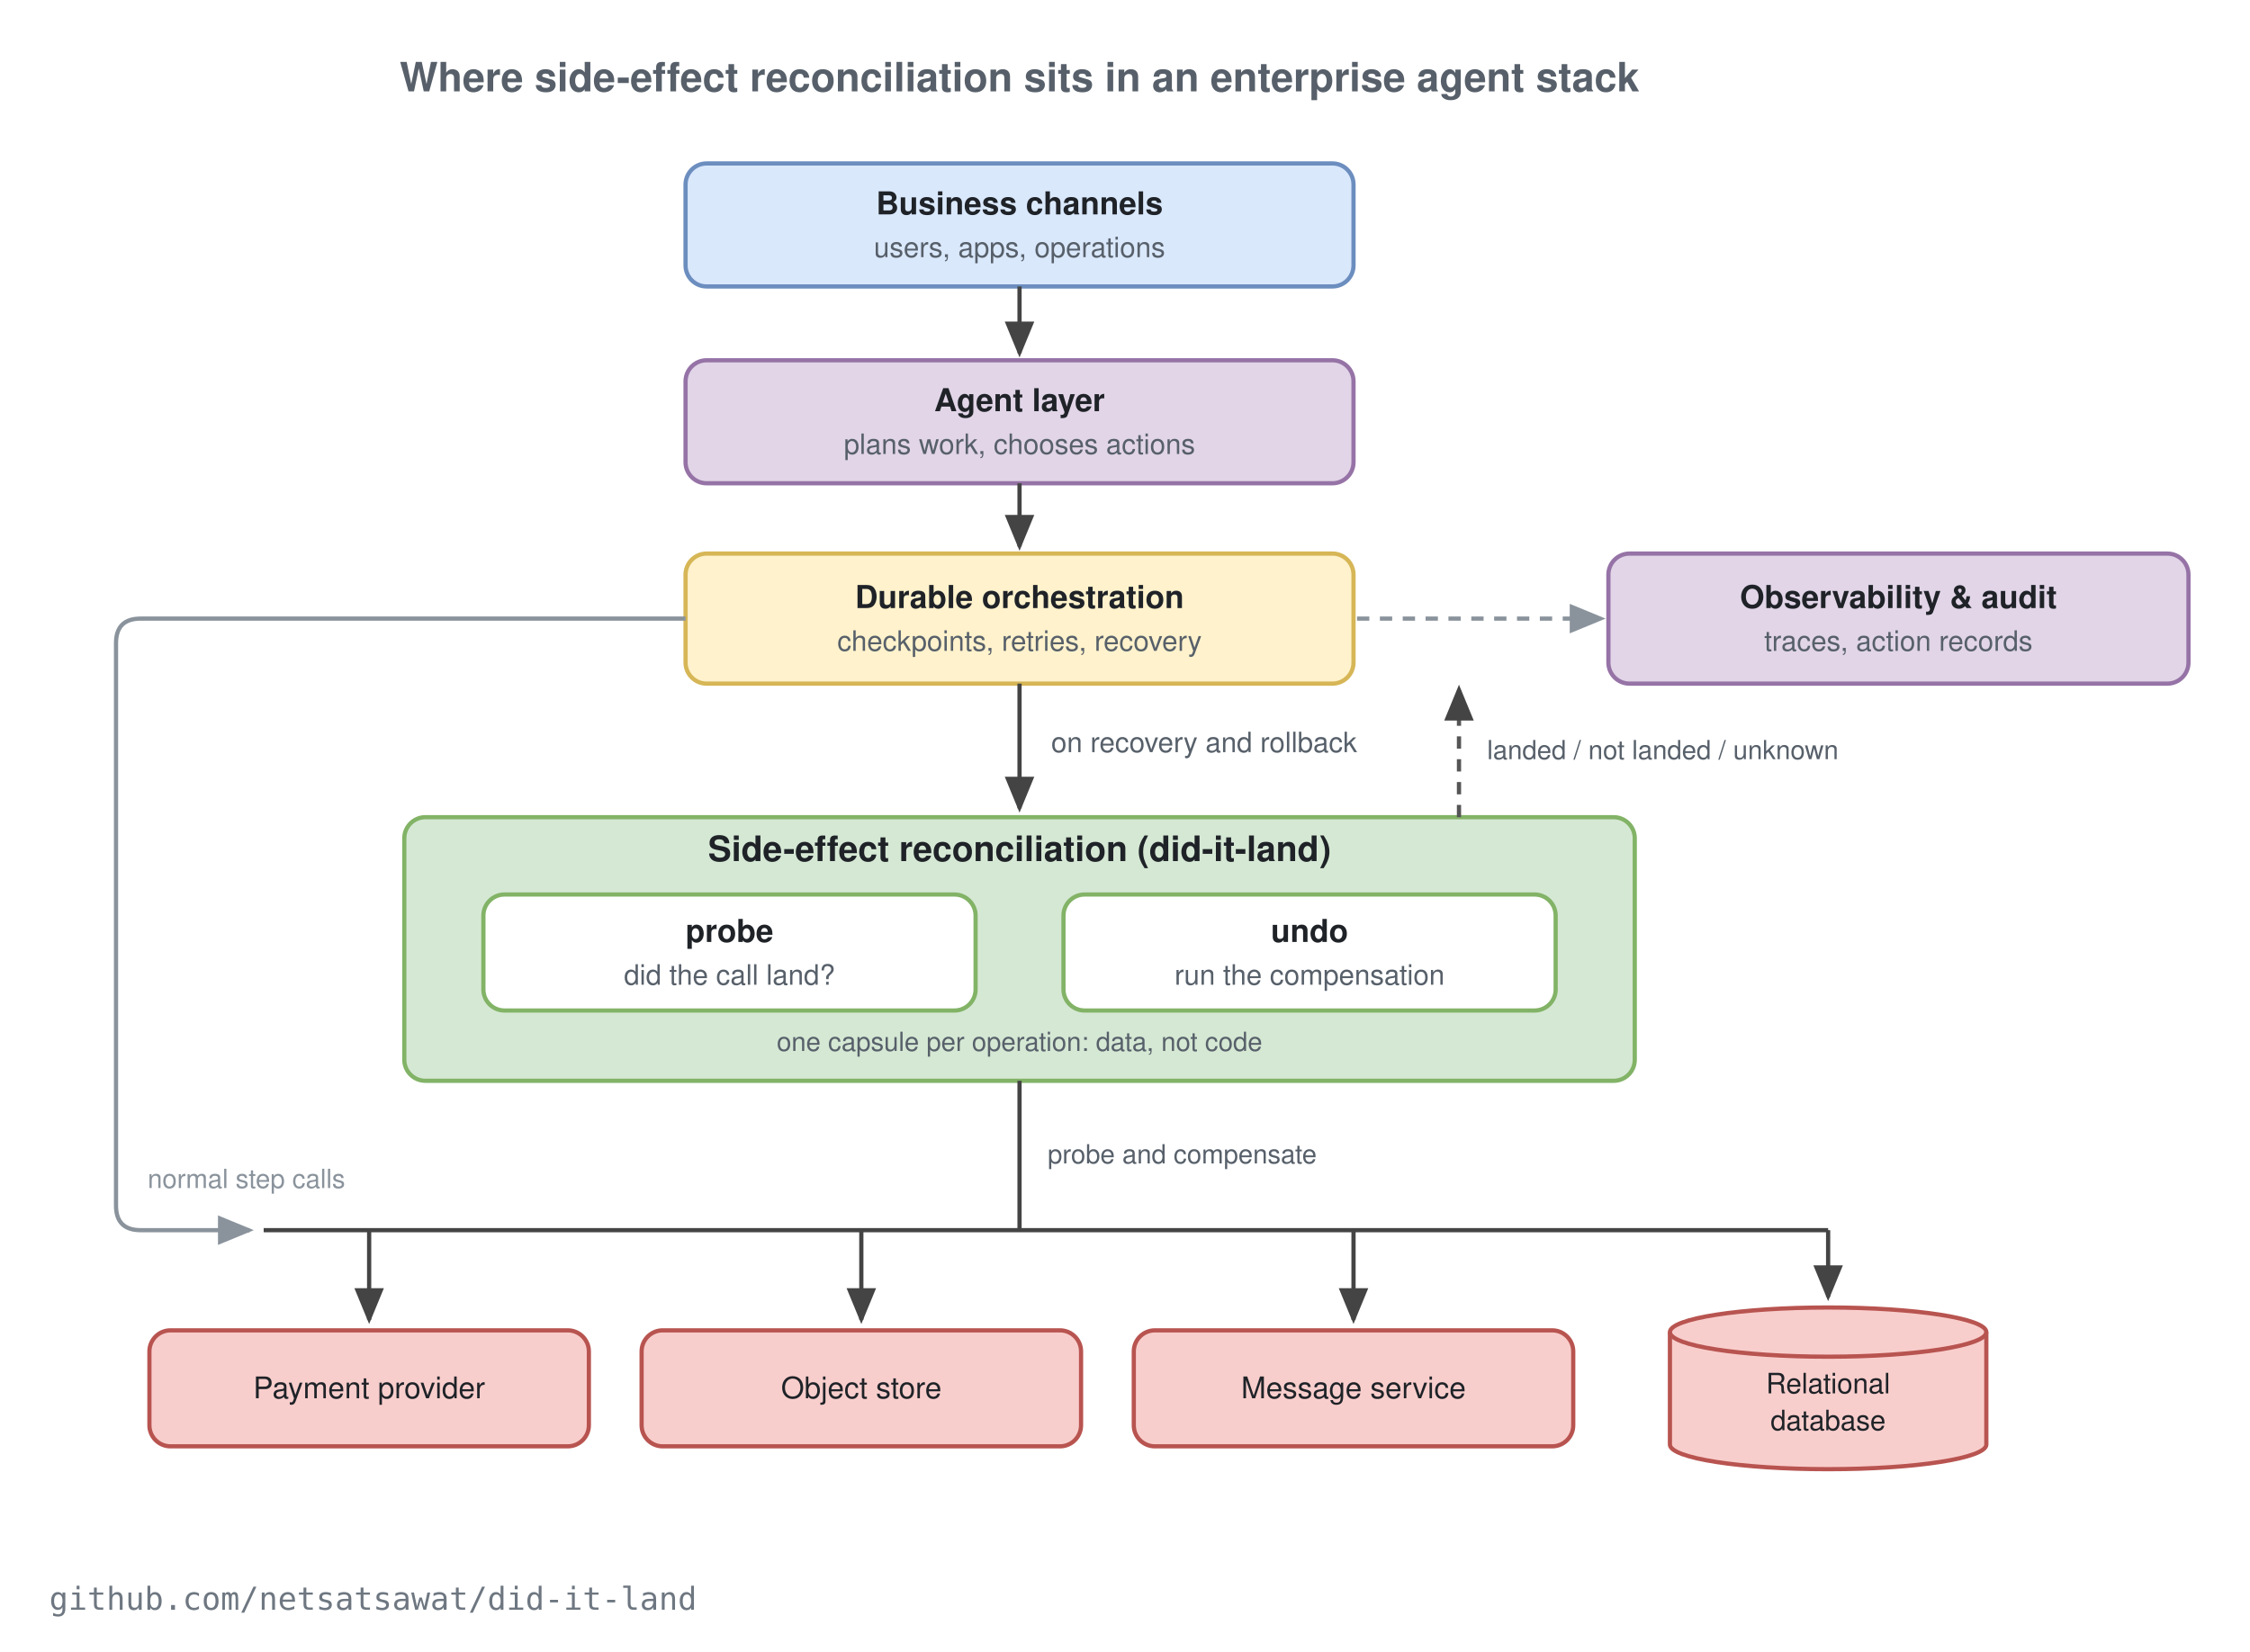
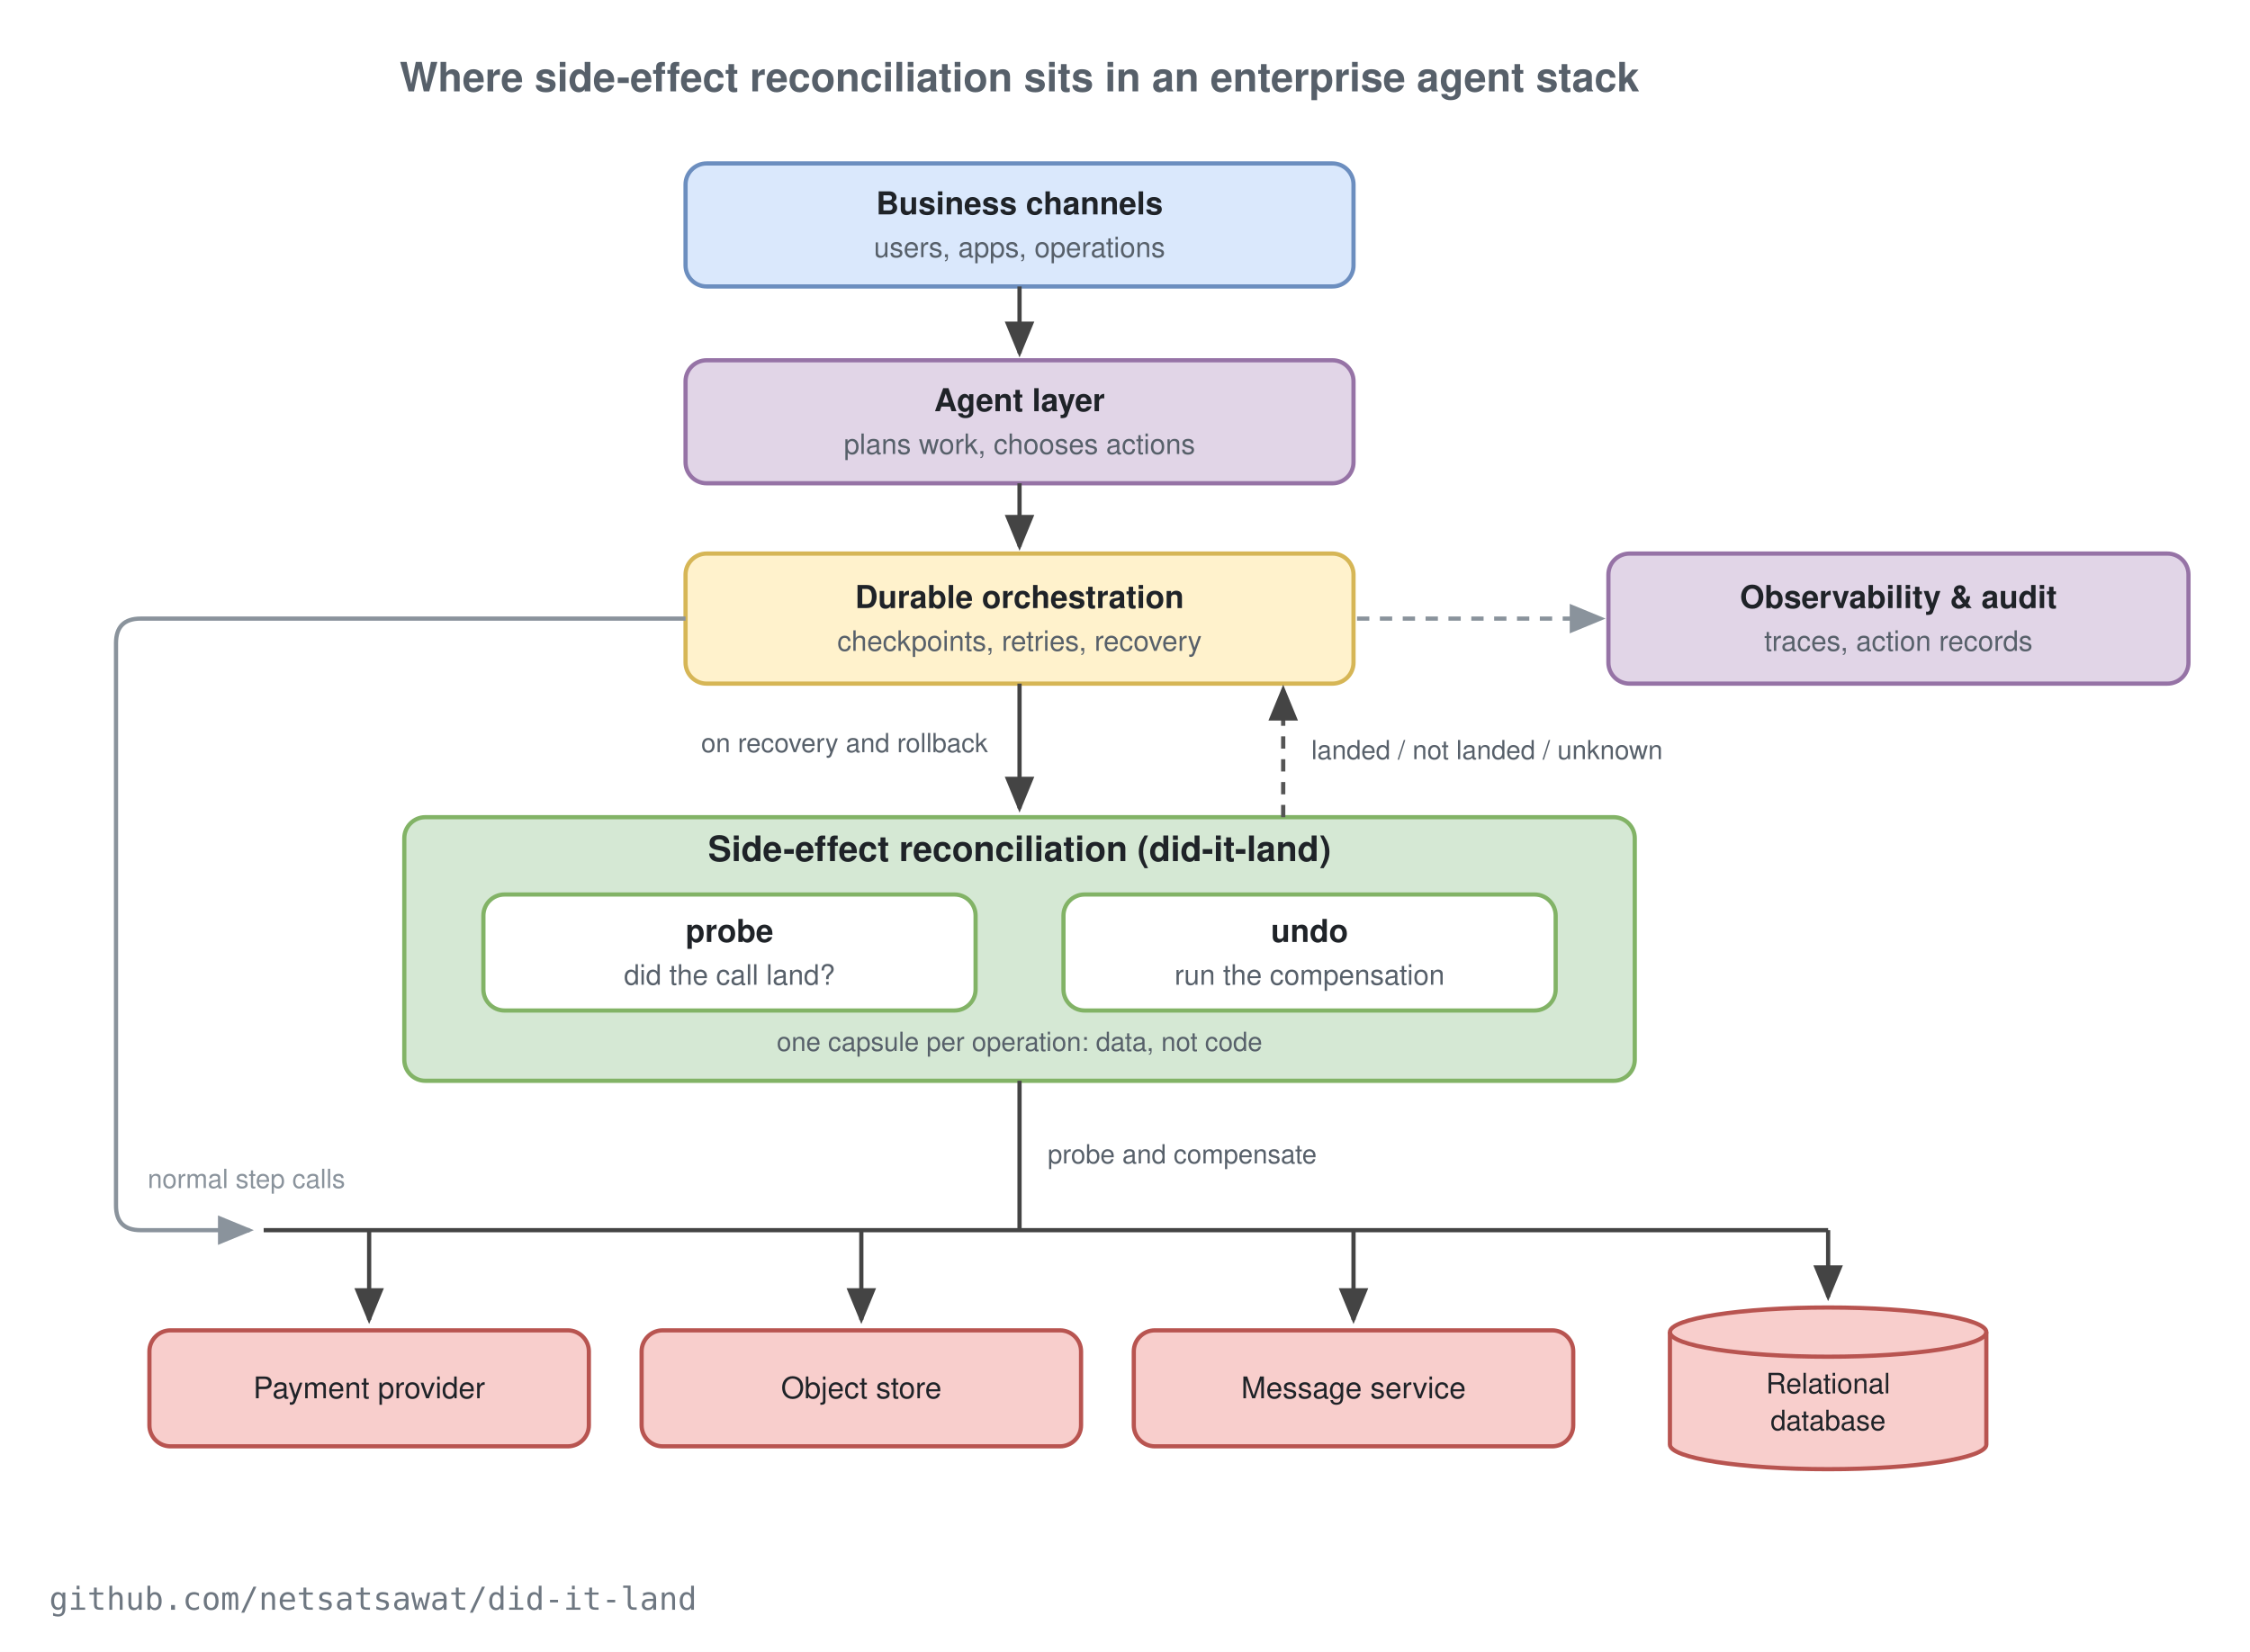
<svg xmlns="http://www.w3.org/2000/svg" width="1280" height="940" viewBox="0 0 1280 940">
  <defs>
    <marker id="ab" markerWidth="9" markerHeight="7" refX="7.5" refY="3.5" orient="auto">
      <path d="M0,0 L8.5,3.5 L0,7 z" fill="#444" />
    </marker>
    <marker id="am" markerWidth="9" markerHeight="7" refX="7.5" refY="3.5" orient="auto">
      <path d="M0,0 L8.5,3.5 L0,7 z" fill="#9a2b2b" />
    </marker>
    <marker id="ag" markerWidth="9" markerHeight="7" refX="7.5" refY="3.5" orient="auto">
      <path d="M0,0 L8.5,3.5 L0,7 z" fill="#8a939c" />
    </marker>
  </defs>
  <rect width="1280" height="940" fill="#ffffff" />
  <text x="580" y="52" font-family="Helvetica Neue, Helvetica, Arial, sans-serif" font-size="23" fill="#57606a" text-anchor="middle" font-weight="600">Where side-effect reconciliation sits in an enterprise agent stack</text>
  <rect x="390.0" y="93.0" width="380" height="70" rx="12" fill="#dae8fc" stroke="#6c8ebf" stroke-width="2.4" />
  <text x="580" y="122.0" font-family="Helvetica Neue, Helvetica, Arial, sans-serif" font-size="18" fill="#1f2328" text-anchor="middle" font-weight="600">Business channels</text>
  <text x="580" y="146.333" font-family="Helvetica Neue, Helvetica, Arial, sans-serif" font-size="16" fill="#57606a" text-anchor="middle" font-weight="normal">users, apps, operations</text>
  <rect x="390.0" y="205.0" width="380" height="70" rx="12" fill="#e1d5e7" stroke="#9673a6" stroke-width="2.4" />
  <text x="580" y="234.0" font-family="Helvetica Neue, Helvetica, Arial, sans-serif" font-size="18" fill="#1f2328" text-anchor="middle" font-weight="600">Agent layer</text>
  <text x="580" y="258.333" font-family="Helvetica Neue, Helvetica, Arial, sans-serif" font-size="16" fill="#57606a" text-anchor="middle" font-weight="normal">plans work, chooses actions</text>
  <rect x="390.0" y="315.0" width="380" height="74" rx="12" fill="#fff2cc" stroke="#d6b656" stroke-width="2.4" />
  <text x="580" y="346.0" font-family="Helvetica Neue, Helvetica, Arial, sans-serif" font-size="18" fill="#1f2328" text-anchor="middle" font-weight="600">Durable orchestration</text>
  <text x="580" y="370.333" font-family="Helvetica Neue, Helvetica, Arial, sans-serif" font-size="16" fill="#57606a" text-anchor="middle" font-weight="normal">checkpoints, retries, recovery</text>
  <rect x="915.0" y="315.0" width="330" height="74" rx="12" fill="#e1d5e7" stroke="#9673a6" stroke-width="2.4" />
  <text x="1080" y="346.0" font-family="Helvetica Neue, Helvetica, Arial, sans-serif" font-size="18" fill="#1f2328" text-anchor="middle" font-weight="600">Observability &amp; audit</text>
  <text x="1080" y="370.333" font-family="Helvetica Neue, Helvetica, Arial, sans-serif" font-size="16" fill="#57606a" text-anchor="middle" font-weight="normal">traces, action records</text>
  <rect x="230.0" y="465.0" width="700" height="150" rx="12" fill="#d5e8d4" stroke="#82b366" stroke-width="2.4" />
  <text x="580" y="490" font-family="Helvetica Neue, Helvetica, Arial, sans-serif" font-size="20" fill="#1f2328" text-anchor="middle" font-weight="600">Side-effect reconciliation  (did-it-land)</text>
  <rect x="275.0" y="509.0" width="280" height="66" rx="12" fill="#ffffff" stroke="#82b366" stroke-width="2.4" />
  <text x="415" y="536.0" font-family="Helvetica Neue, Helvetica, Arial, sans-serif" font-size="18" fill="#1f2328" text-anchor="middle" font-weight="600">probe</text>
  <text x="415" y="560.333" font-family="Helvetica Neue, Helvetica, Arial, sans-serif" font-size="16" fill="#57606a" text-anchor="middle" font-weight="normal">did the call land?</text>
  <rect x="605.0" y="509.0" width="280" height="66" rx="12" fill="#ffffff" stroke="#82b366" stroke-width="2.4" />
  <text x="745" y="536.0" font-family="Helvetica Neue, Helvetica, Arial, sans-serif" font-size="18" fill="#1f2328" text-anchor="middle" font-weight="600">undo</text>
  <text x="745" y="560.333" font-family="Helvetica Neue, Helvetica, Arial, sans-serif" font-size="16" fill="#57606a" text-anchor="middle" font-weight="normal">run the compensation</text>
  <text x="580" y="598" font-family="Helvetica Neue, Helvetica, Arial, sans-serif" font-size="15" fill="#57606a" text-anchor="middle" font-weight="normal">one capsule per operation: data, not code</text>
  <rect x="85.0" y="757.0" width="250" height="66" rx="12" fill="#f8cecc" stroke="#b85450" stroke-width="2.4" />
  <text x="210" y="795.667" font-family="Helvetica Neue, Helvetica, Arial, sans-serif" font-size="17" fill="#1f2328" text-anchor="middle" font-weight="normal">Payment provider</text>
  <rect x="365.0" y="757.0" width="250" height="66" rx="12" fill="#f8cecc" stroke="#b85450" stroke-width="2.4" />
  <text x="490" y="795.667" font-family="Helvetica Neue, Helvetica, Arial, sans-serif" font-size="17" fill="#1f2328" text-anchor="middle" font-weight="normal">Object store</text>
  <rect x="645.0" y="757.0" width="250" height="66" rx="12" fill="#f8cecc" stroke="#b85450" stroke-width="2.4" />
  <text x="770" y="795.667" font-family="Helvetica Neue, Helvetica, Arial, sans-serif" font-size="17" fill="#1f2328" text-anchor="middle" font-weight="normal">Message service</text>
  <path d="M950.0,758.0 a90.0,14 0 0,1 180,0 v64 a90.0,14 0 0,1 -180,0 z" fill="#f8cecc" stroke="#b85450" stroke-width="2.4" />
  <path d="M950.0,758.0 a90.0,14 0 0,0 180,0" fill="none" stroke="#b85450" stroke-width="2.4" />
  <text x="1040" y="792.833" font-family="Helvetica Neue, Helvetica, Arial, sans-serif" font-size="16" fill="#1f2328" text-anchor="middle" font-weight="normal">Relational</text>
  <text x="1040" y="813.833" font-family="Helvetica Neue, Helvetica, Arial, sans-serif" font-size="16" fill="#1f2328" text-anchor="middle" font-weight="normal">database</text>
  <line x1="580" y1="163" x2="580" y2="201" stroke="#444" stroke-width="2.4" marker-end="url(#ab)" />
  <line x1="580" y1="275" x2="580" y2="311" stroke="#444" stroke-width="2.4" marker-end="url(#ab)" />
  <line x1="580" y1="389" x2="580" y2="460" stroke="#444" stroke-width="2.4" marker-end="url(#ab)" />
-   <text x="598" y="428" font-family="Helvetica Neue, Helvetica, Arial, sans-serif" font-size="16" fill="#57606a" text-anchor="start" font-weight="normal">on recovery and rollback</text>
+   <text x="562" y="428" font-family="Helvetica Neue, Helvetica, Arial, sans-serif" font-size="15" fill="#57606a" text-anchor="end" font-weight="normal">on recovery and rollback</text>
  <line x1="772" y1="352" x2="911" y2="352" stroke="#8a939c" stroke-width="2.4" marker-end="url(#ag)" stroke-dasharray="7,6" />
  <line x1="580" y1="615" x2="580" y2="700" stroke="#444" stroke-width="2.4" />
  <line x1="150" y1="700" x2="1040" y2="700" stroke="#444" stroke-width="2.4" />
  <text x="596" y="662" font-family="Helvetica Neue, Helvetica, Arial, sans-serif" font-size="15" fill="#57606a" text-anchor="start" font-weight="normal">probe and compensate</text>
  <line x1="210" y1="700" x2="210" y2="751" stroke="#444" stroke-width="2.4" marker-end="url(#ab)" />
  <line x1="490" y1="700" x2="490" y2="751" stroke="#444" stroke-width="2.4" marker-end="url(#ab)" />
  <line x1="770" y1="700" x2="770" y2="751" stroke="#444" stroke-width="2.4" marker-end="url(#ab)" />
  <line x1="1040" y1="700" x2="1040" y2="738" stroke="#444" stroke-width="2.4" marker-end="url(#ab)" />
  <path d="M390,352 L80,352 Q66,352 66,366 L66,686 Q66,700 80,700 L142,700" fill="none" stroke="#8a939c" stroke-width="2.4" marker-end="url(#ag)" />
  <text x="84" y="676" font-family="Helvetica Neue, Helvetica, Arial, sans-serif" font-size="15" fill="#8a939c" text-anchor="start" font-weight="normal">normal step calls</text>
-   <path d="M830,465 L830,392" fill="none" stroke="#555" stroke-width="2.4" marker-end="url(#ab)" stroke-dasharray="7,6" />
-   <text x="846" y="432" font-family="Helvetica Neue, Helvetica, Arial, sans-serif" font-size="15" fill="#57606a" text-anchor="start" font-weight="normal">landed / not landed / unknown</text>
+   <path d="M730,465 L730,392" fill="none" stroke="#555" stroke-width="2.4" marker-end="url(#ab)" stroke-dasharray="7,6" />
+   <text x="746" y="432" font-family="Helvetica Neue, Helvetica, Arial, sans-serif" font-size="15" fill="#57606a" text-anchor="start" font-weight="normal">landed / not landed / unknown</text>
  <text x="28" y="916" font-family="Menlo, Monaco, monospace" font-size="18" fill="#6e7781" text-anchor="start" font-weight="normal">github.com/netsatsawat/did-it-land</text>
</svg>
